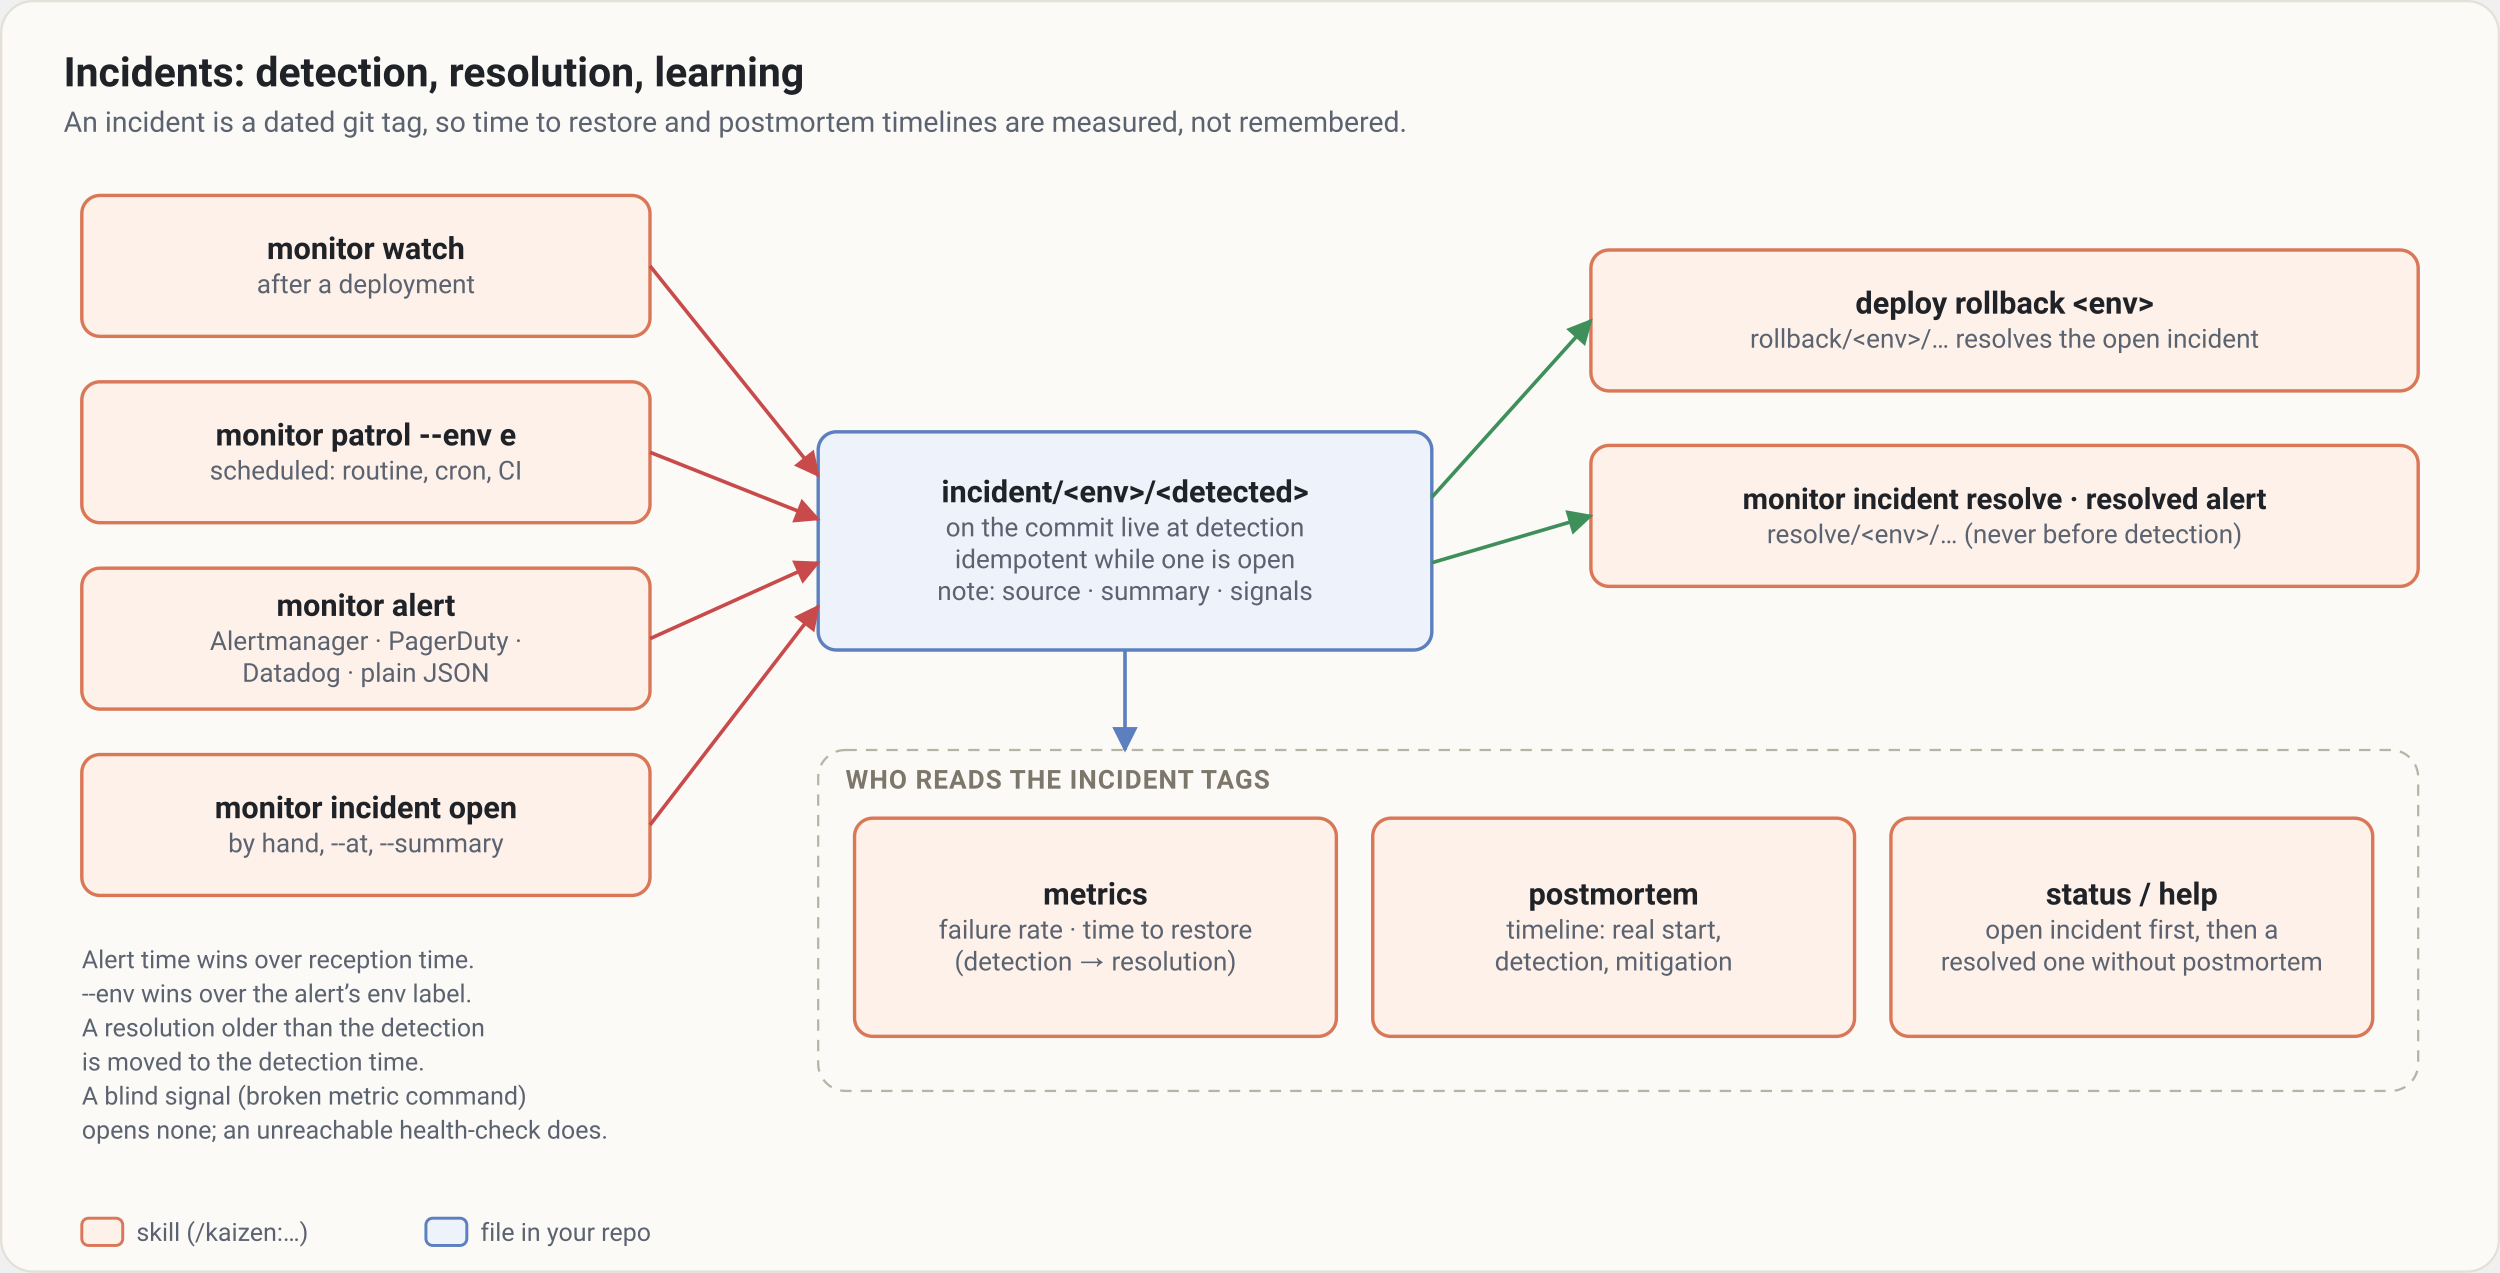
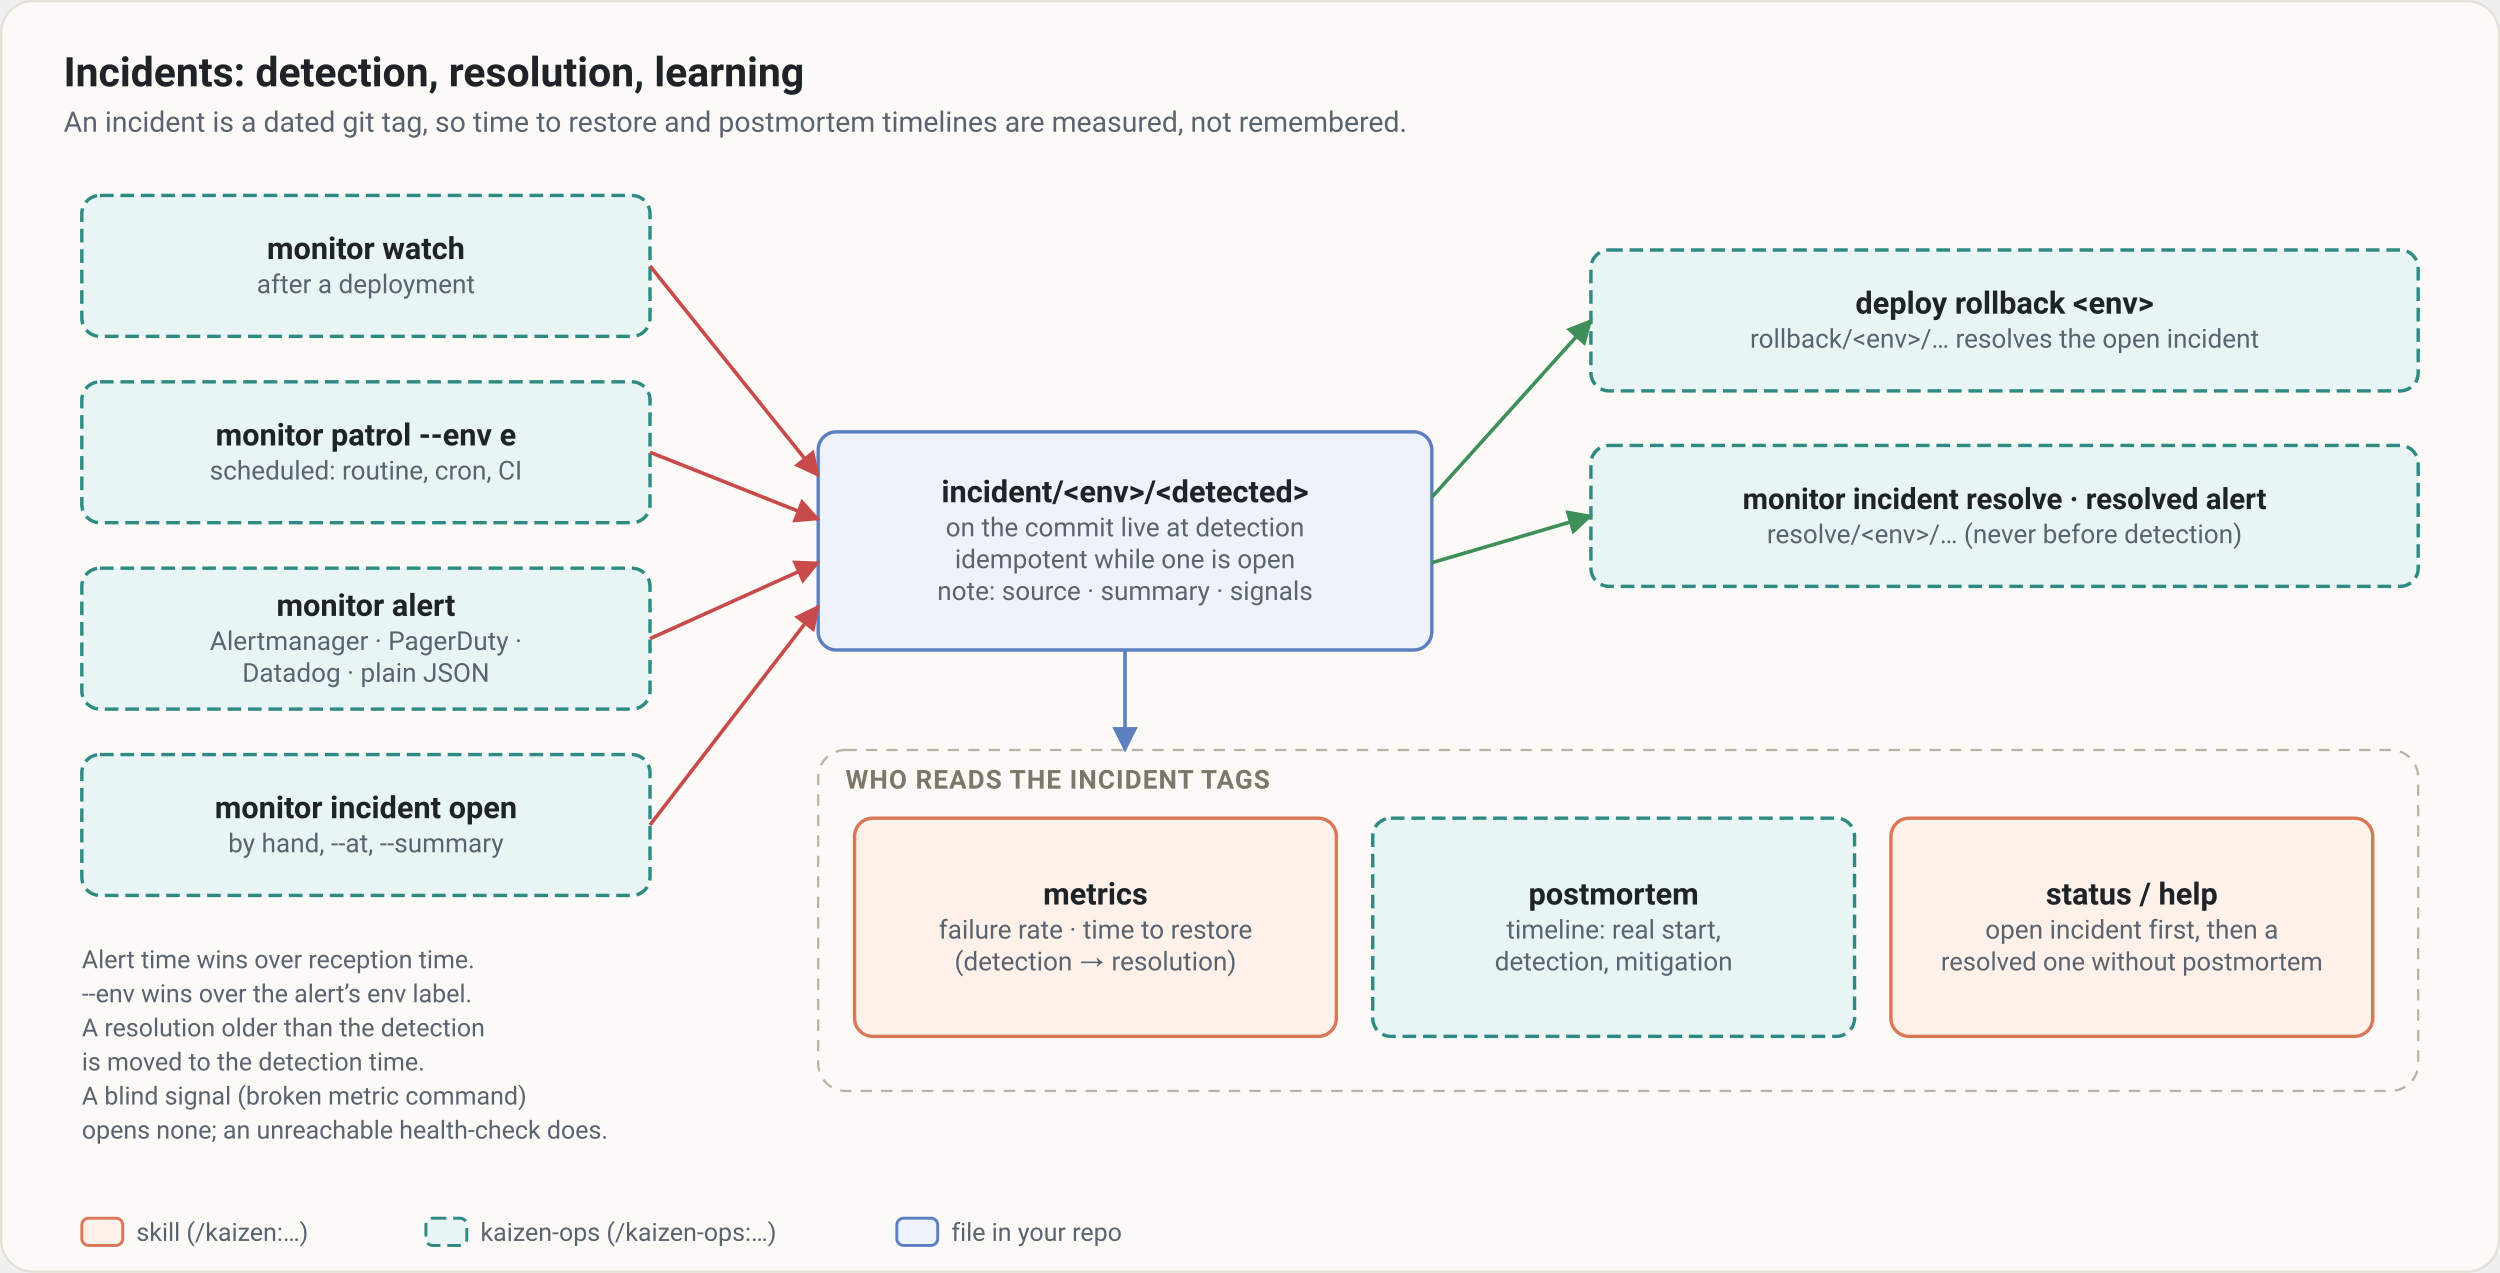
<svg xmlns="http://www.w3.org/2000/svg" width="1100" height="560" viewBox="0 0 1100 560" role="img" aria-labelledby="t d">
  <style>
  .bg { fill: #fbfaf7; stroke: #e4e0d8; }
  text { font-family: ui-sans-serif, system-ui, -apple-system, "Segoe UI", Roboto, Helvetica, Arial, sans-serif; fill: #1f2328; }
  .title { font-size: 18px; font-weight: 700; }
  .desc { font-size: 12.5px; fill: #5c6370; }
  .label { font-size: 13.5px; font-weight: 600; }
  .t12 { font-size: 12px; }
  .sub { font-size: 11.5px; fill: #5c6370; }
  .small { font-size: 11px; fill: #5c6370; }
  .edge { font-size: 11px; fill: #5c6370; }
  .mono { font-family: ui-monospace, SFMono-Regular, Menlo, Consolas, monospace; }
  .skill { fill: #fdf1ea; stroke: #d97757; }
+   .ops { fill: #e8f5f4; stroke: #2e8a83; stroke-dasharray: 6 3; }
  .artifact { fill: #edf2fb; stroke: #5b7fbf; }
  .gate { fill: #fdeeee; stroke: #c94a4a; }
  .agent { fill: #ecf6ef; stroke: #3f8f5a; }
  .outside { fill: #f3f0fa; stroke: #7a5fc0; }
  .state { fill: #fff8e1; stroke: #b8901c; }
  .plain { fill: #ffffff; stroke: #c9c4ba; }
  .region { fill: none; stroke: #b9b3a6; stroke-dasharray: 5 4; }
  .regionlabel { font-size: 11.5px; font-weight: 600; fill: #7d776b; letter-spacing: .04em; }
  .band { fill: #fff4dd; stroke: #d6a645; }
  .line { fill: none; stroke: #6e7681; stroke-width: 1.6; }
  .line.accent { stroke: #d97757; }
  .line.bad { stroke: #c94a4a; }
  .line.ok { stroke: #3f8f5a; }
  .line.blue { stroke: #5b7fbf; }
  .dashed { stroke-dasharray: 6 4; }
  .head { fill: #6e7681; }
  .head.accent { fill: #d97757; }
  .head.bad { fill: #c94a4a; }
  .head.ok { fill: #3f8f5a; }
  .head.blue { fill: #5b7fbf; }
  .pill { fill: #ffffff; stroke: none; }
  @media (prefers-color-scheme: dark) {
    .bg { fill: #161b22; stroke: #30363d; }
    text { fill: #e6edf3; }
    .desc, .sub, .small, .edge { fill: #9aa4b0; }
    .skill { fill: #3a2419; stroke: #e08b6c; }
+     .ops { fill: #15302e; stroke: #4fb8ae; }
    .artifact { fill: #1b2638; stroke: #7c9fd8; }
    .gate { fill: #3a1d1f; stroke: #e06c6c; }
    .agent { fill: #18301f; stroke: #5fb07a; }
    .outside { fill: #271f3d; stroke: #a08ae0; }
    .state { fill: #33290f; stroke: #d6b043; }
    .plain { fill: #1f2630; stroke: #4a525d; }
    .region { stroke: #5a6270; }
    .regionlabel { fill: #a39d90; }
    .band { fill: #33290f; stroke: #c99a3b; }
    .line { stroke: #9aa4b0; }
    .line.accent { stroke: #e08b6c; }
    .line.bad { stroke: #e06c6c; }
    .line.ok { stroke: #5fb07a; }
    .line.blue { stroke: #7c9fd8; }
    .head { fill: #9aa4b0; }
    .head.accent { fill: #e08b6c; }
    .head.bad { fill: #e06c6c; }
    .head.ok { fill: #5fb07a; }
    .head.blue { fill: #7c9fd8; }
    .pill { fill: #161b22; }
  }
</style>
  <defs>
    <marker id="h-default" viewBox="0 0 10 10" refX="9" refY="5" markerWidth="7" markerHeight="7" orient="auto-start-reverse">
      <path class="head" d="M0,0 L10,5 L0,10 z" />
    </marker>
    <marker id="s-default" viewBox="0 0 10 10" refX="9" refY="5" markerWidth="7" markerHeight="7" orient="auto-start-reverse">
      <path class="head" d="M0,0 L10,5 L0,10 z" />
    </marker>
    <marker id="h-accent" viewBox="0 0 10 10" refX="9" refY="5" markerWidth="7" markerHeight="7" orient="auto-start-reverse">
      <path class="head accent" d="M0,0 L10,5 L0,10 z" />
    </marker>
    <marker id="s-accent" viewBox="0 0 10 10" refX="9" refY="5" markerWidth="7" markerHeight="7" orient="auto-start-reverse">
      <path class="head accent" d="M0,0 L10,5 L0,10 z" />
    </marker>
    <marker id="h-bad" viewBox="0 0 10 10" refX="9" refY="5" markerWidth="7" markerHeight="7" orient="auto-start-reverse">
      <path class="head bad" d="M0,0 L10,5 L0,10 z" />
    </marker>
    <marker id="s-bad" viewBox="0 0 10 10" refX="9" refY="5" markerWidth="7" markerHeight="7" orient="auto-start-reverse">
      <path class="head bad" d="M0,0 L10,5 L0,10 z" />
    </marker>
    <marker id="h-ok" viewBox="0 0 10 10" refX="9" refY="5" markerWidth="7" markerHeight="7" orient="auto-start-reverse">
      <path class="head ok" d="M0,0 L10,5 L0,10 z" />
    </marker>
    <marker id="s-ok" viewBox="0 0 10 10" refX="9" refY="5" markerWidth="7" markerHeight="7" orient="auto-start-reverse">
      <path class="head ok" d="M0,0 L10,5 L0,10 z" />
    </marker>
    <marker id="h-blue" viewBox="0 0 10 10" refX="9" refY="5" markerWidth="7" markerHeight="7" orient="auto-start-reverse">
      <path class="head blue" d="M0,0 L10,5 L0,10 z" />
    </marker>
    <marker id="s-blue" viewBox="0 0 10 10" refX="9" refY="5" markerWidth="7" markerHeight="7" orient="auto-start-reverse">
      <path class="head blue" d="M0,0 L10,5 L0,10 z" />
    </marker>
  </defs>
  <rect class="bg" x="0.5" y="0.5" width="1099" height="559" rx="14" />
  <text class="title" x="28" y="38">Incidents: detection, resolution, learning</text>
  <text class="desc" x="28" y="58">An incident is a dated git tag, so time to restore and postmortem timelines are measured, not remembered.</text>
-   <rect class="skill" x="36" y="86" width="250" height="62" rx="8" stroke-width="1.5" />
+   <rect class="ops" x="36" y="86" width="250" height="62" rx="8" stroke-width="1.5" />
  <text class="label" x="161" y="114" text-anchor="middle">monitor watch</text>
  <text class="sub" x="161" y="129" text-anchor="middle">after a deployment</text>
-   <rect class="skill" x="36" y="168" width="250" height="62" rx="8" stroke-width="1.5" />
+   <rect class="ops" x="36" y="168" width="250" height="62" rx="8" stroke-width="1.5" />
  <text class="label" x="161" y="196" text-anchor="middle">monitor patrol --env e</text>
  <text class="sub" x="161" y="211" text-anchor="middle">scheduled: routine, cron, CI</text>
-   <rect class="skill" x="36" y="250" width="250" height="62" rx="8" stroke-width="1.5" />
+   <rect class="ops" x="36" y="250" width="250" height="62" rx="8" stroke-width="1.5" />
  <text class="label" x="161" y="271" text-anchor="middle">monitor alert</text>
  <text class="sub" x="161" y="286" text-anchor="middle">Alertmanager · PagerDuty ·</text>
  <text class="sub" x="161" y="300" text-anchor="middle">Datadog · plain JSON</text>
-   <rect class="skill" x="36" y="332" width="250" height="62" rx="8" stroke-width="1.5" />
+   <rect class="ops" x="36" y="332" width="250" height="62" rx="8" stroke-width="1.5" />
  <text class="label" x="161" y="360" text-anchor="middle">monitor incident open</text>
  <text class="sub" x="161" y="375" text-anchor="middle">by hand, --at, --summary</text>
  <rect class="artifact" x="360" y="190" width="270" height="96" rx="8" stroke-width="1.5" />
  <text class="label" x="495" y="221" text-anchor="middle">incident/&lt;env&gt;/&lt;detected&gt;</text>
  <text class="sub" x="495" y="236" text-anchor="middle">on the commit live at detection</text>
  <text class="sub" x="495" y="250" text-anchor="middle">idempotent while one is open</text>
  <text class="sub" x="495" y="264" text-anchor="middle">note: source · summary · signals</text>
  <path class="line bad" d="M286,117 L360,209.2" marker-end="url(#h-bad)" />
  <path class="line bad" d="M286,199 L360,228.4" marker-end="url(#h-bad)" />
  <path class="line bad" d="M286,281 L360,247.6" marker-end="url(#h-bad)" />
  <path class="line bad" d="M286,363 L360,266.8" marker-end="url(#h-bad)" />
-   <rect class="skill" x="700" y="110" width="364" height="62" rx="8" stroke-width="1.5" />
+   <rect class="ops" x="700" y="110" width="364" height="62" rx="8" stroke-width="1.5" />
  <text class="label" x="882" y="138" text-anchor="middle">deploy rollback &lt;env&gt;</text>
  <text class="sub" x="882" y="153" text-anchor="middle">rollback/&lt;env&gt;/… resolves the open incident</text>
-   <rect class="skill" x="700" y="196" width="364" height="62" rx="8" stroke-width="1.5" />
+   <rect class="ops" x="700" y="196" width="364" height="62" rx="8" stroke-width="1.5" />
  <text class="label" x="882" y="224" text-anchor="middle" style="font-size:12.9px">monitor incident resolve · resolved alert</text>
  <text class="sub" x="882" y="239" text-anchor="middle">resolve/&lt;env&gt;/… (never before detection)</text>
  <path class="line ok" d="M630,218.8 L700,141" marker-end="url(#h-ok)" />
  <path class="line ok" d="M630,247.6 L700,227" marker-end="url(#h-ok)" />
  <rect class="region" x="360" y="330" width="704" height="150" rx="12" />
  <text class="regionlabel" x="372" y="347">WHO READS THE INCIDENT TAGS</text>
  <rect class="skill" x="376" y="360" width="212" height="96" rx="8" stroke-width="1.5" />
  <text class="label" x="482" y="398" text-anchor="middle">metrics</text>
  <text class="sub" x="482" y="413" text-anchor="middle">failure rate · time to restore</text>
  <text class="sub" x="482" y="427" text-anchor="middle">(detection → resolution)</text>
-   <rect class="skill" x="604" y="360" width="212" height="96" rx="8" stroke-width="1.5" />
+   <rect class="ops" x="604" y="360" width="212" height="96" rx="8" stroke-width="1.5" />
  <text class="label" x="710" y="398" text-anchor="middle">postmortem</text>
  <text class="sub" x="710" y="413" text-anchor="middle">timeline: real start,</text>
  <text class="sub" x="710" y="427" text-anchor="middle">detection, mitigation</text>
  <rect class="skill" x="832" y="360" width="212" height="96" rx="8" stroke-width="1.5" />
  <text class="label" x="938" y="398" text-anchor="middle">status / help</text>
  <text class="sub" x="938" y="413" text-anchor="middle">open incident first, then a</text>
  <text class="sub" x="938" y="427" text-anchor="middle" style="font-size:11.2px">resolved one without postmortem</text>
  <path class="line blue" d="M495,286 L495,330" marker-end="url(#h-blue)" />
  <text class="small" x="36" y="426" text-anchor="start">Alert time wins over reception time.</text>
  <text class="small" x="36" y="441" text-anchor="start">--env wins over the alert’s env label.</text>
  <text class="small" x="36" y="456" text-anchor="start">A resolution older than the detection</text>
  <text class="small" x="36" y="471" text-anchor="start">is moved to the detection time.</text>
  <text class="small" x="36" y="486" text-anchor="start">A blind signal (broken metric command)</text>
  <text class="small" x="36" y="501" text-anchor="start">opens none; an unreachable health-check does.</text>
  <rect class="skill" x="36" y="536" width="18" height="12" rx="3" stroke-width="1.3" />
  <text class="small" x="60" y="546">skill (/kaizen:…)</text>
-   <rect class="artifact" x="187.4" y="536" width="18" height="12" rx="3" stroke-width="1.3" />
-   <text class="small" x="211.4" y="546">file in your repo</text>
+   <rect class="ops" x="187.4" y="536" width="18" height="12" rx="3" stroke-width="1.3" />
+   <text class="small" x="211.4" y="546">kaizen-ops (/kaizen-ops:…)</text>
+   <rect class="artifact" x="394.6" y="536" width="18" height="12" rx="3" stroke-width="1.3" />
+   <text class="small" x="418.6" y="546">file in your repo</text>
</svg>
